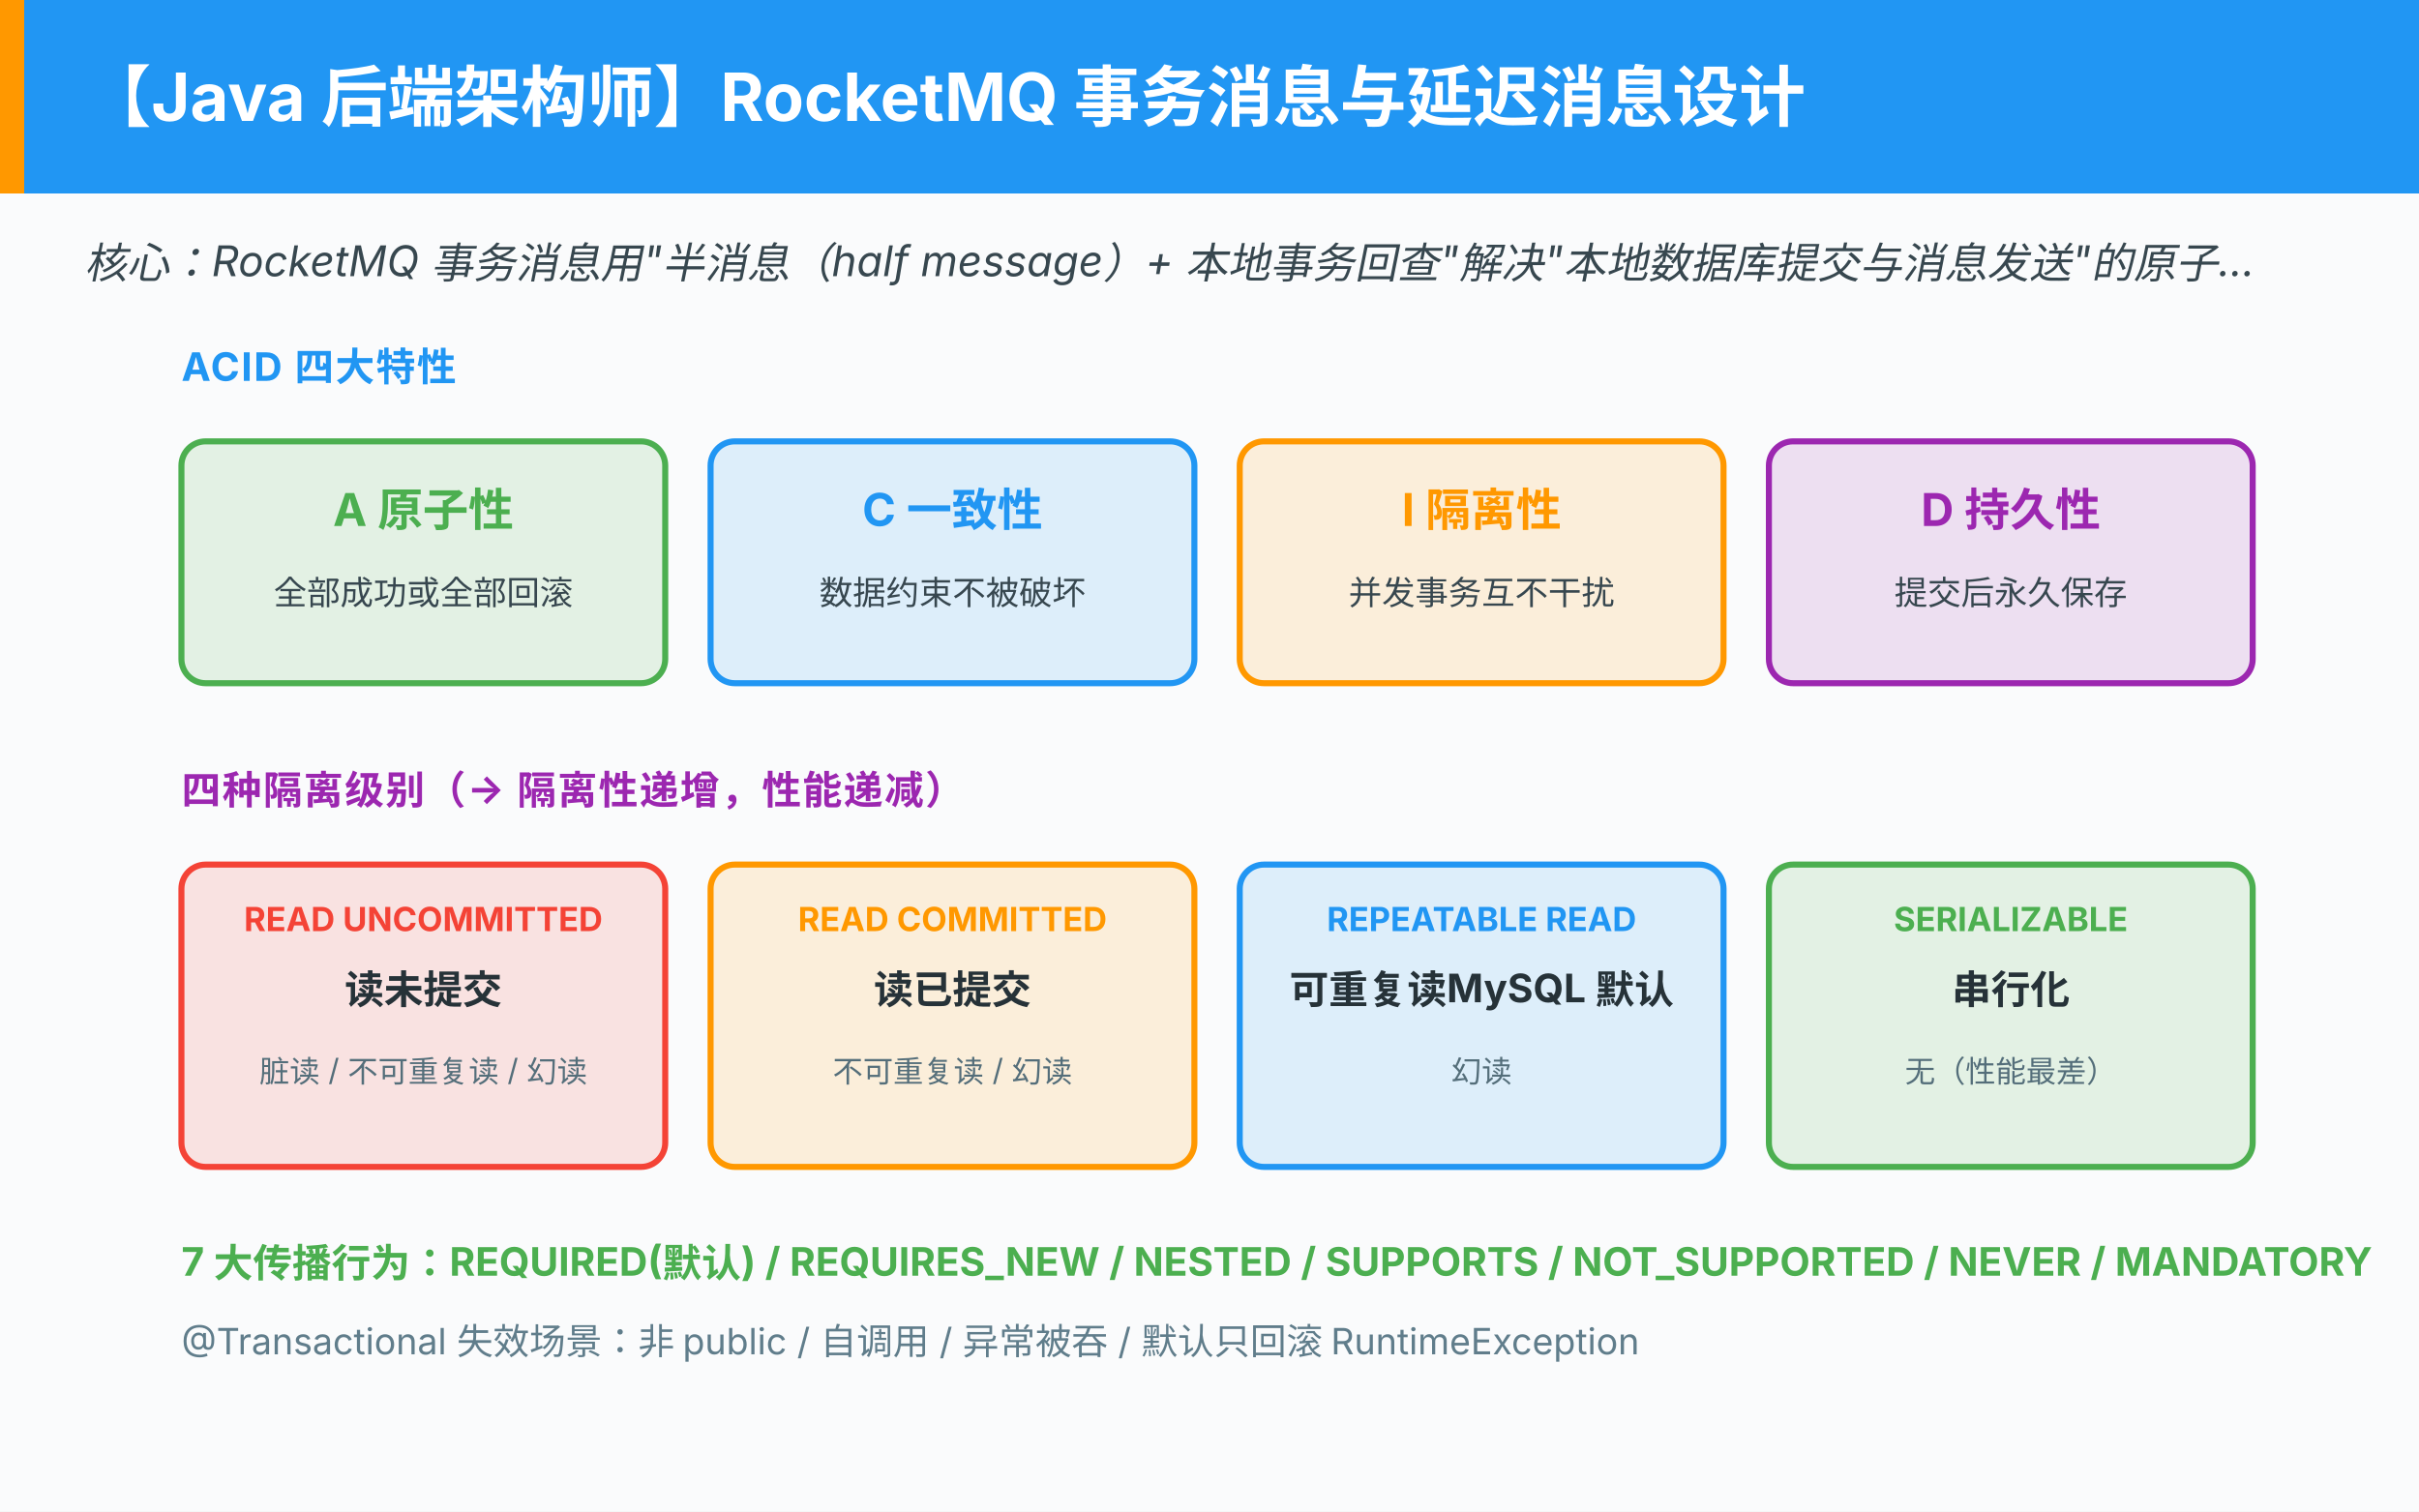
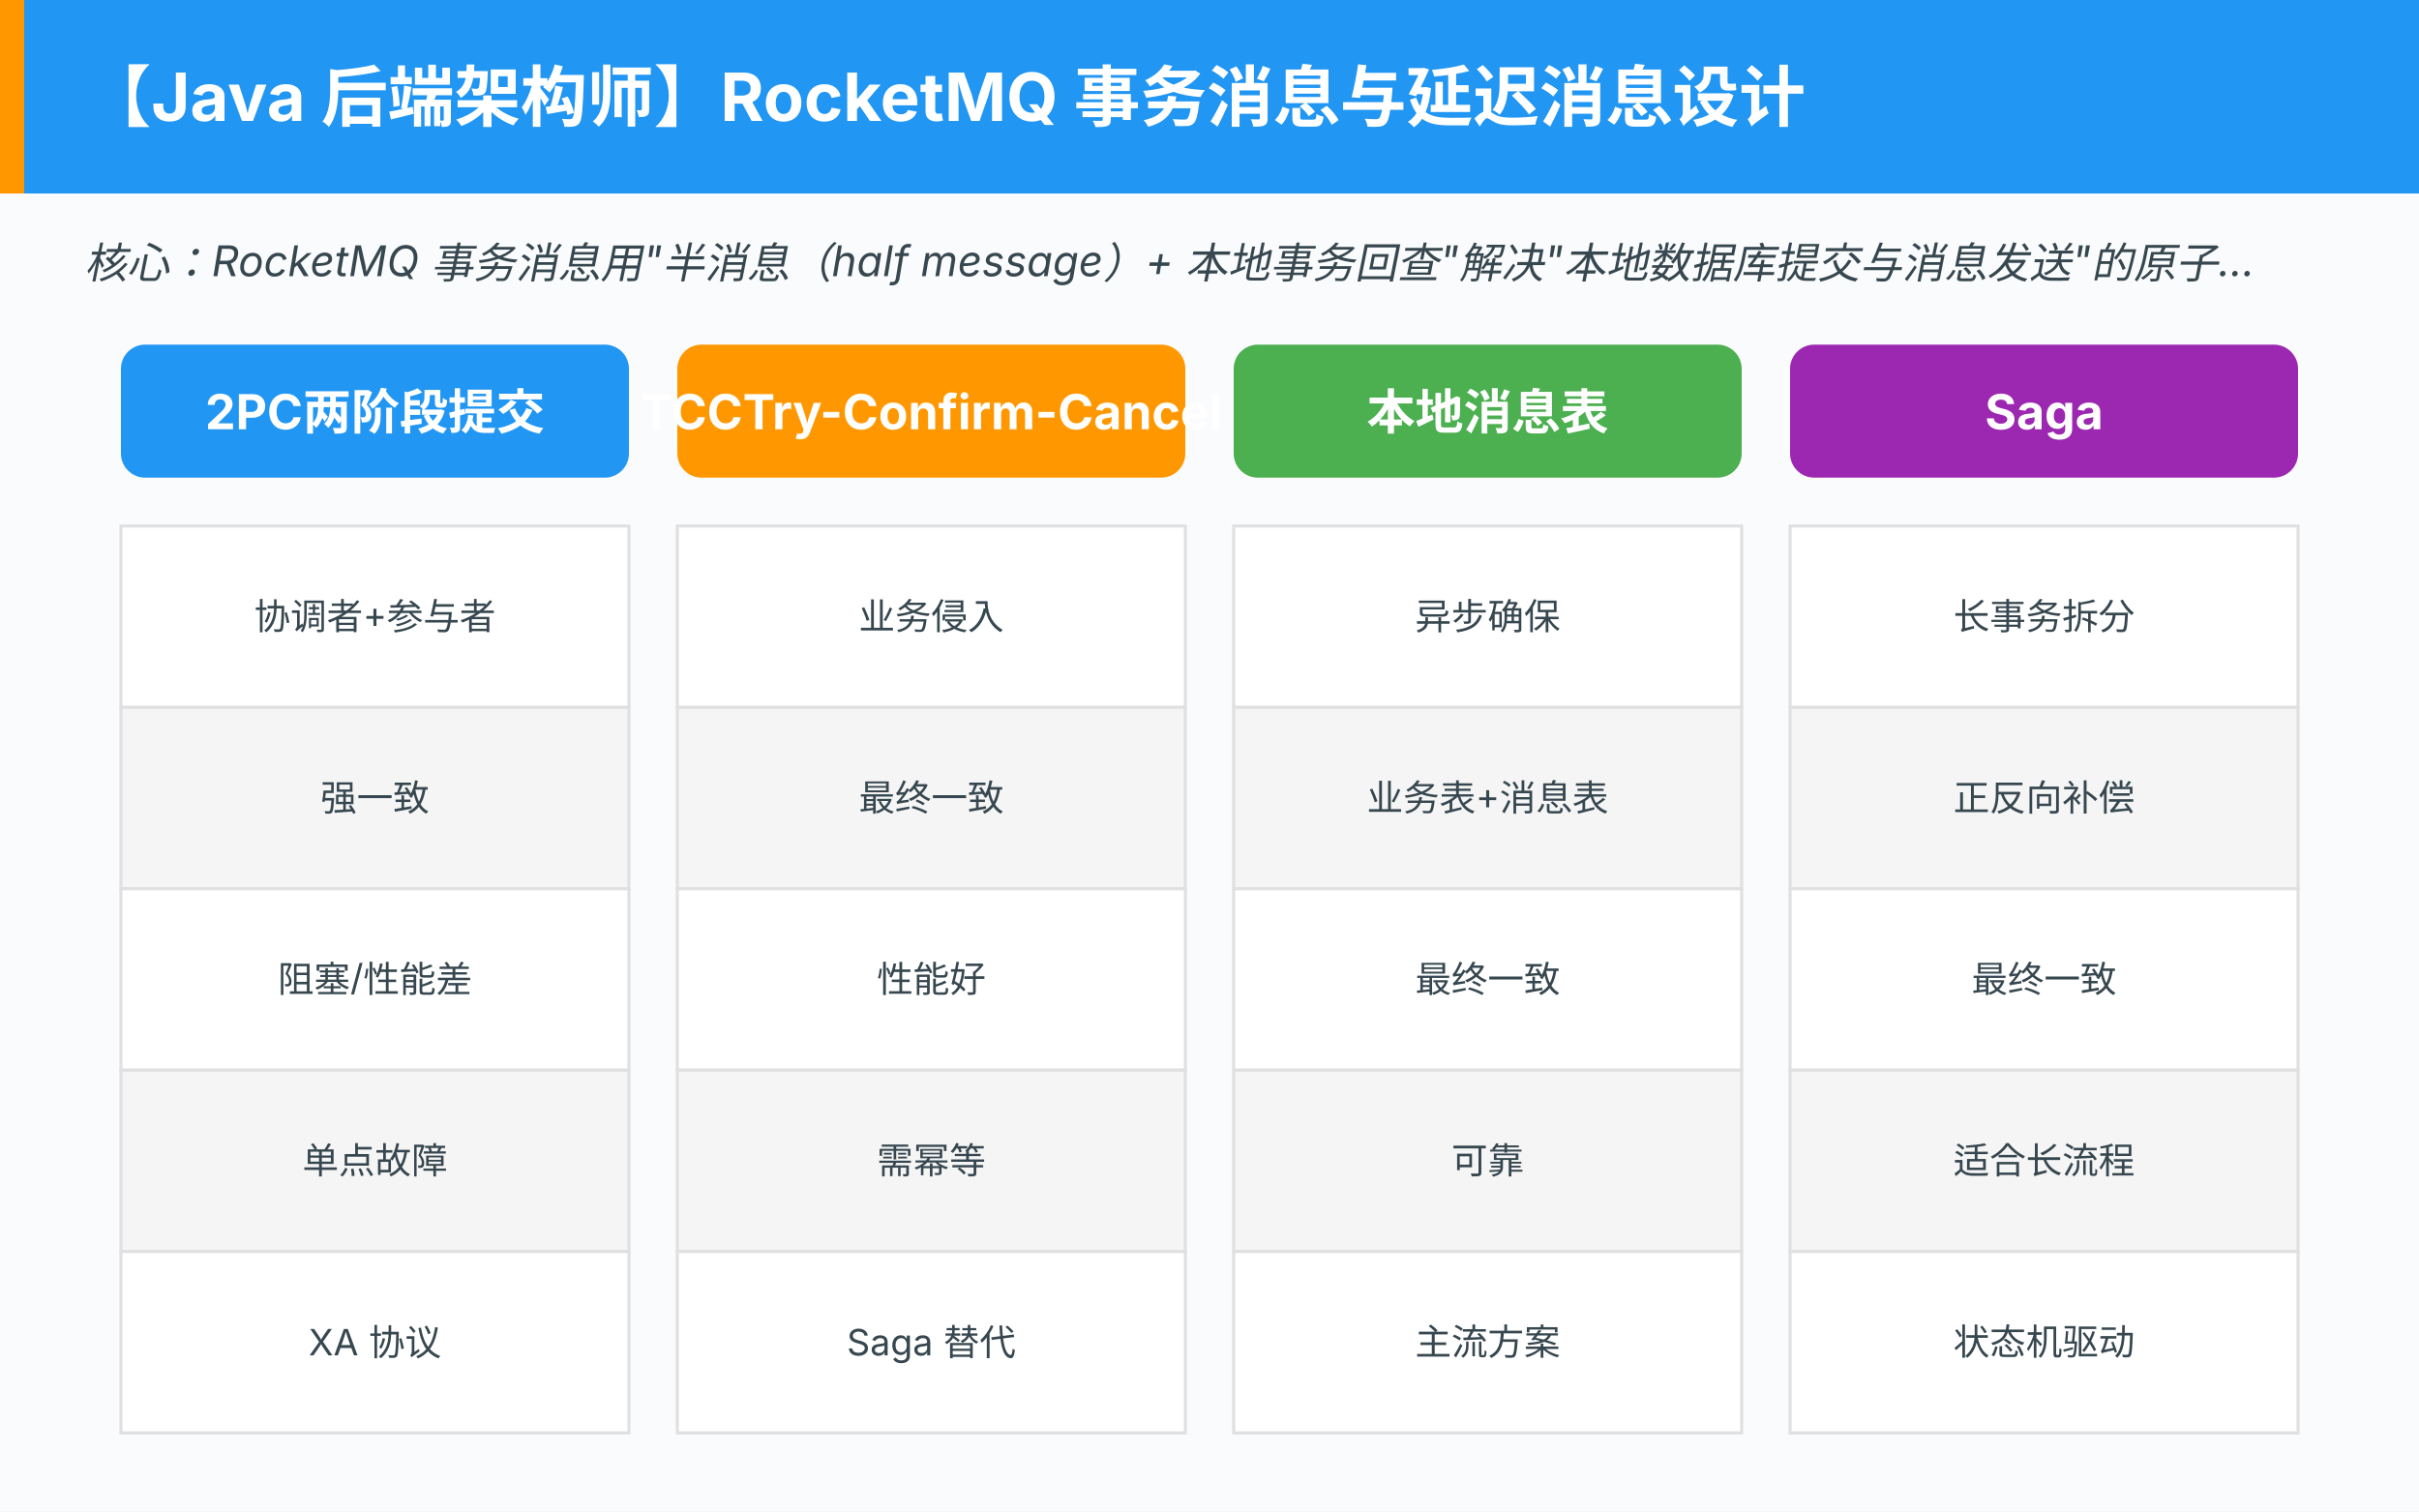
<svg xmlns="http://www.w3.org/2000/svg" viewBox="0 0 800 500" font-family="-apple-system, BlinkMacSystemFont, 'PingFang SC', 'Microsoft YaHei', sans-serif">
  <rect width="800" height="500" fill="#FAFBFC" />
  <rect x="0" y="0" width="800" height="64" fill="#2196F3" />
  <rect x="0" y="0" width="8" height="64" fill="#FF9800" />
  <text x="28" y="40" font-size="22" font-weight="700" fill="#FFFFFF" text-rendering="geometricPrecision">【Java 后端架构师】RocketMQ 事务消息与延迟消息设计</text>
  <text x="28" y="552" font-size="0" />
  <text x="28" y="92" font-size="14" fill="#37474F" font-style="italic">核心：RocketMQ 事务消息用"半消息（half message）+ 本地事务回查"解决"本地数据库提交与消息发送"的原子…</text>
-   <text x="60" y="126" font-size="13" fill="#2196F3" font-weight="700" letter-spacing="0.5">ACID 四大特性</text>
-   <rect x="60" y="146" width="160" height="80" rx="8" fill="#4CAF5022" stroke="#4CAF50" stroke-width="2" />
-   <text x="140" y="174" font-size="15" fill="#4CAF50" text-anchor="middle" font-weight="700">A 原子性</text>
-   <text x="140" y="200" font-size="11" fill="#37474F" text-anchor="middle">全部成功或全部回滚</text>
-   <rect x="235" y="146" width="160" height="80" rx="8" fill="#2196F322" stroke="#2196F3" stroke-width="2" />
-   <text x="315" y="174" font-size="15" fill="#2196F3" text-anchor="middle" font-weight="700">C 一致性</text>
-   <text x="315" y="200" font-size="11" fill="#37474F" text-anchor="middle">数据约束不被破坏</text>
-   <rect x="410" y="146" width="160" height="80" rx="8" fill="#FF980022" stroke="#FF9800" stroke-width="2" />
-   <text x="490" y="174" font-size="15" fill="#FF9800" text-anchor="middle" font-weight="700">I 隔离性</text>
-   <text x="490" y="200" font-size="11" fill="#37474F" text-anchor="middle">并发事务互不干扰</text>
-   <rect x="585" y="146" width="160" height="80" rx="8" fill="#9C27B022" stroke="#9C27B0" stroke-width="2" />
-   <text x="665" y="174" font-size="15" fill="#9C27B0" text-anchor="middle" font-weight="700">D 持久性</text>
-   <text x="665" y="200" font-size="11" fill="#37474F" text-anchor="middle">提交后永久保存</text>
-   <text x="60" y="266" font-size="13" fill="#9C27B0" font-weight="700" letter-spacing="0.5">四种隔离级别（→ 隔离性递增，性能递减）</text>
-   <rect x="60" y="286" width="160" height="100" rx="8" fill="#f4433622" stroke="#f44336" stroke-width="2" />
-   <text x="140" y="308" font-size="11" fill="#f44336" text-anchor="middle" font-weight="700">READ UNCOMMITTED</text>
-   <text x="140" y="332" font-size="13" fill="#263238" text-anchor="middle" font-weight="700">读未提交</text>
-   <text x="140" y="358" font-size="10" fill="#546E7A" text-anchor="middle">脏读 / 不可重复读 / 幻读</text>
-   <rect x="235" y="286" width="160" height="100" rx="8" fill="#FF980022" stroke="#FF9800" stroke-width="2" />
-   <text x="315" y="308" font-size="11" fill="#FF9800" text-anchor="middle" font-weight="700">READ COMMITTED</text>
-   <text x="315" y="332" font-size="13" fill="#263238" text-anchor="middle" font-weight="700">读已提交</text>
-   <text x="315" y="358" font-size="10" fill="#546E7A" text-anchor="middle">不可重复读 / 幻读</text>
-   <rect x="410" y="286" width="160" height="100" rx="8" fill="#2196F322" stroke="#2196F3" stroke-width="2" />
-   <text x="490" y="308" font-size="11" fill="#2196F3" text-anchor="middle" font-weight="700">REPEATABLE READ</text>
-   <text x="490" y="332" font-size="13" fill="#263238" text-anchor="middle" font-weight="700">可重复读
- MySQL 默认</text>
-   <text x="490" y="358" font-size="10" fill="#546E7A" text-anchor="middle">幻读</text>
-   <rect x="585" y="286" width="160" height="100" rx="8" fill="#4CAF5022" stroke="#4CAF50" stroke-width="2" />
-   <text x="665" y="308" font-size="11" fill="#4CAF50" text-anchor="middle" font-weight="700">SERIALIZABLE</text>
-   <text x="665" y="332" font-size="13" fill="#263238" text-anchor="middle" font-weight="700">串行化</text>
-   <text x="665" y="358" font-size="10" fill="#546E7A" text-anchor="middle">无（性能最差）</text>
-   <text x="60" y="422" font-size="13" fill="#4CAF50" font-weight="700">7 大传播行为：REQUIRED(默认) / REQUIRES_NEW / NESTED / SUPPORTS / NOT_SUPPORTED / NEVER / MANDATORY</text>
-   <text x="60" y="448" font-size="12" fill="#607D8B">@Transactional 失效场景：非 public / 自调用 / 异常被吞 / 默认只回滚 RuntimeException</text>
+   <rect x="40" y="114" width="168" height="44" rx="8" fill="#2196F3" />
+   <text x="124" y="142" font-size="16" fill="#FFFFFF" text-anchor="middle" font-weight="700">2PC
+ 两阶段提交</text>
+   <rect x="224" y="114" width="168" height="44" rx="8" fill="#FF9800" />
+   <text x="308" y="142" font-size="16" fill="#FFFFFF" text-anchor="middle" font-weight="700">TCC
+ Try-Confirm-Cancel</text>
+   <rect x="408" y="114" width="168" height="44" rx="8" fill="#4CAF50" />
+   <text x="492" y="142" font-size="16" fill="#FFFFFF" text-anchor="middle" font-weight="700">本地消息表</text>
+   <rect x="592" y="114" width="168" height="44" rx="8" fill="#9C27B0" />
+   <text x="676" y="142" font-size="16" fill="#FFFFFF" text-anchor="middle" font-weight="700">Saga</text>
+   <rect x="40" y="174" width="168" height="60" fill="#FFFFFF" stroke="#E0E0E0" stroke-width="1" />
+   <text x="124" y="204" font-size="12" fill="#37474F" text-anchor="middle" dominant-baseline="middle">协调者+参与者</text>
+   <rect x="224" y="174" width="168" height="60" fill="#FFFFFF" stroke="#E0E0E0" stroke-width="1" />
+   <text x="308" y="204" font-size="12" fill="#37474F" text-anchor="middle" dominant-baseline="middle">业务侵入</text>
+   <rect x="408" y="174" width="168" height="60" fill="#FFFFFF" stroke="#E0E0E0" stroke-width="1" />
+   <text x="492" y="204" font-size="12" fill="#37474F" text-anchor="middle" dominant-baseline="middle">异步确保</text>
+   <rect x="592" y="174" width="168" height="60" fill="#FFFFFF" stroke="#E0E0E0" stroke-width="1" />
+   <text x="676" y="204" font-size="12" fill="#37474F" text-anchor="middle" dominant-baseline="middle">长事务拆分</text>
+   <rect x="40" y="234" width="168" height="60" fill="#F5F5F5" stroke="#E0E0E0" stroke-width="1" />
+   <text x="124" y="264" font-size="12" fill="#37474F" text-anchor="middle" dominant-baseline="middle">强一致</text>
+   <rect x="224" y="234" width="168" height="60" fill="#F5F5F5" stroke="#E0E0E0" stroke-width="1" />
+   <text x="308" y="264" font-size="12" fill="#37474F" text-anchor="middle" dominant-baseline="middle">最终一致</text>
+   <rect x="408" y="234" width="168" height="60" fill="#F5F5F5" stroke="#E0E0E0" stroke-width="1" />
+   <text x="492" y="264" font-size="12" fill="#37474F" text-anchor="middle" dominant-baseline="middle">业务表+消息表</text>
+   <rect x="592" y="234" width="168" height="60" fill="#F5F5F5" stroke="#E0E0E0" stroke-width="1" />
+   <text x="676" y="264" font-size="12" fill="#37474F" text-anchor="middle" dominant-baseline="middle">正反向补偿</text>
+   <rect x="40" y="294" width="168" height="60" fill="#FFFFFF" stroke="#E0E0E0" stroke-width="1" />
+   <text x="124" y="324" font-size="12" fill="#37474F" text-anchor="middle" dominant-baseline="middle">阻塞/性能差</text>
+   <rect x="224" y="294" width="168" height="60" fill="#FFFFFF" stroke="#E0E0E0" stroke-width="1" />
+   <text x="308" y="324" font-size="12" fill="#37474F" text-anchor="middle" dominant-baseline="middle">性能好</text>
+   <rect x="408" y="294" width="168" height="60" fill="#FFFFFF" stroke="#E0E0E0" stroke-width="1" />
+   <text x="492" y="324" font-size="12" fill="#37474F" text-anchor="middle" dominant-baseline="middle">最终一致</text>
+   <rect x="592" y="294" width="168" height="60" fill="#FFFFFF" stroke="#E0E0E0" stroke-width="1" />
+   <text x="676" y="324" font-size="12" fill="#37474F" text-anchor="middle" dominant-baseline="middle">最终一致</text>
+   <rect x="40" y="354" width="168" height="60" fill="#F5F5F5" stroke="#E0E0E0" stroke-width="1" />
+   <text x="124" y="384" font-size="12" fill="#37474F" text-anchor="middle" dominant-baseline="middle">单点故障</text>
+   <rect x="224" y="354" width="168" height="60" fill="#F5F5F5" stroke="#E0E0E0" stroke-width="1" />
+   <text x="308" y="384" font-size="12" fill="#37474F" text-anchor="middle" dominant-baseline="middle">需幂等</text>
+   <rect x="408" y="354" width="168" height="60" fill="#F5F5F5" stroke="#E0E0E0" stroke-width="1" />
+   <text x="492" y="384" font-size="12" fill="#37474F" text-anchor="middle" dominant-baseline="middle">可靠</text>
+   <rect x="592" y="354" width="168" height="60" fill="#F5F5F5" stroke="#E0E0E0" stroke-width="1" />
+   <text x="676" y="384" font-size="12" fill="#37474F" text-anchor="middle" dominant-baseline="middle">适合长流程</text>
+   <rect x="40" y="414" width="168" height="60" fill="#FFFFFF" stroke="#E0E0E0" stroke-width="1" />
+   <text x="124" y="444" font-size="12" fill="#37474F" text-anchor="middle" dominant-baseline="middle">XA 协议</text>
+   <rect x="224" y="414" width="168" height="60" fill="#FFFFFF" stroke="#E0E0E0" stroke-width="1" />
+   <text x="308" y="444" font-size="12" fill="#37474F" text-anchor="middle" dominant-baseline="middle">Saga 替代</text>
+   <rect x="408" y="414" width="168" height="60" fill="#FFFFFF" stroke="#E0E0E0" stroke-width="1" />
+   <text x="492" y="444" font-size="12" fill="#37474F" text-anchor="middle" dominant-baseline="middle">主流方案</text>
+   <rect x="592" y="414" width="168" height="60" fill="#FFFFFF" stroke="#E0E0E0" stroke-width="1" />
+   <text x="676" y="444" font-size="12" fill="#37474F" text-anchor="middle" dominant-baseline="middle">状态机驱动</text>
</svg>
